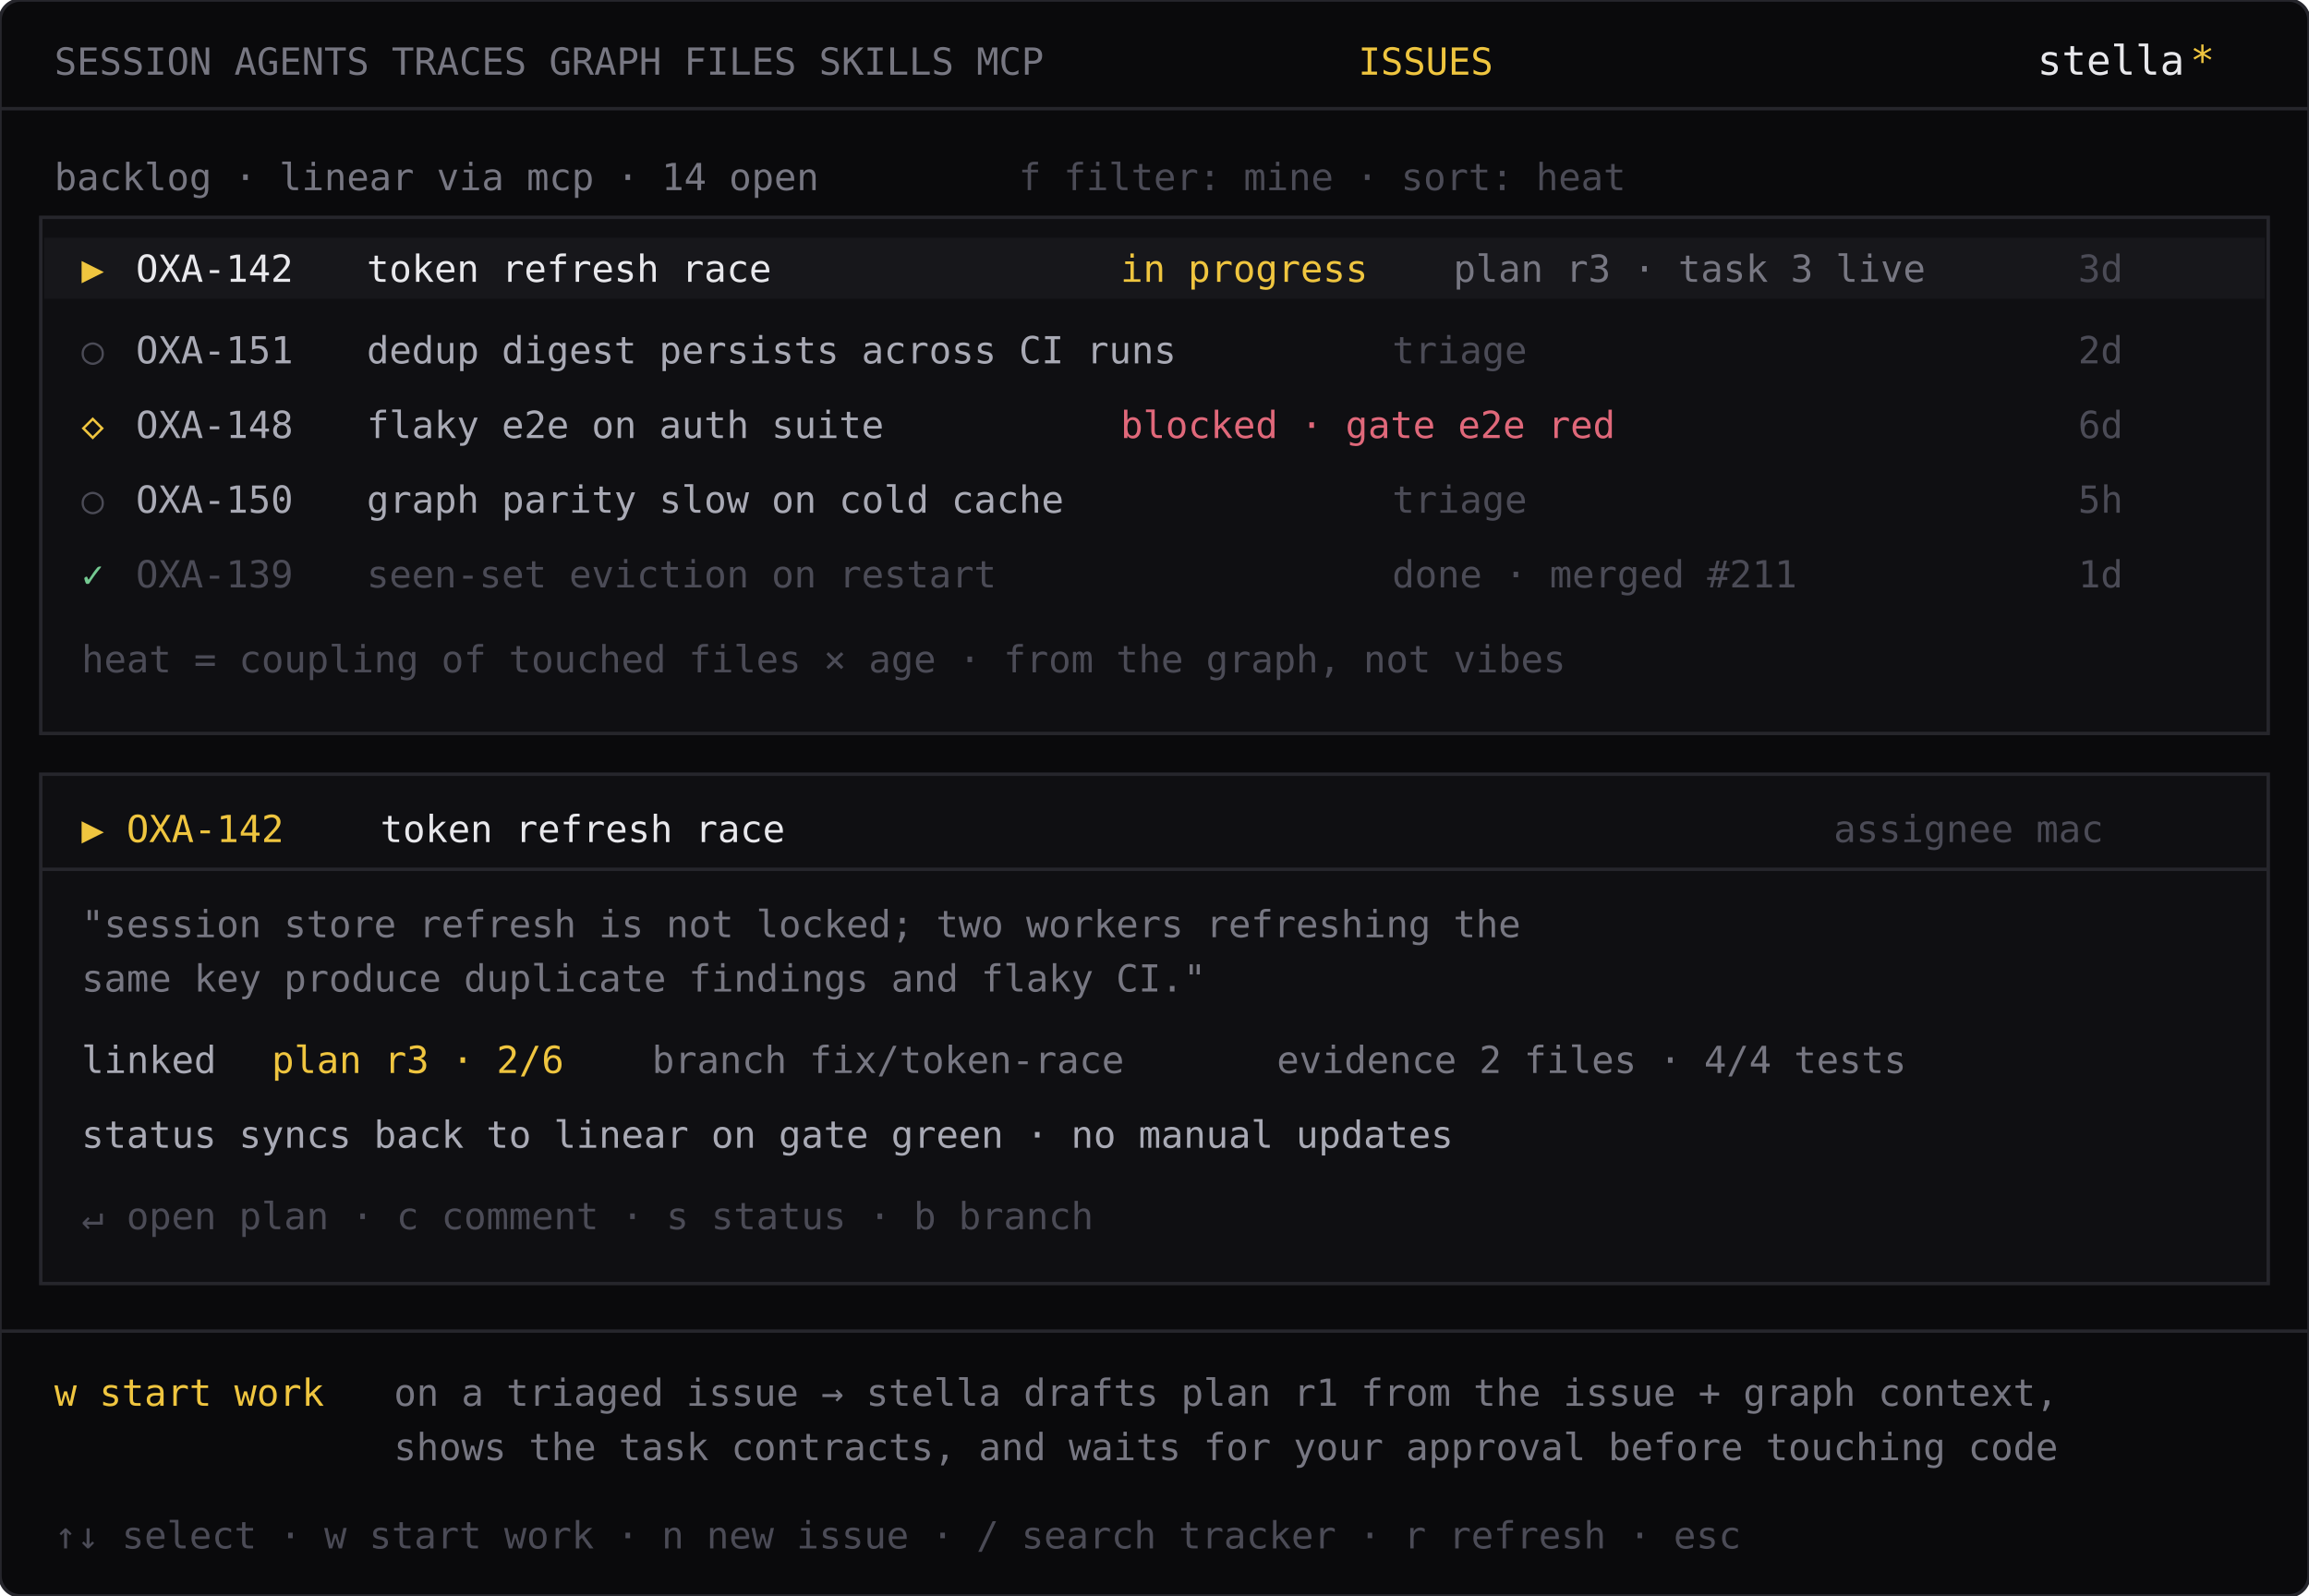
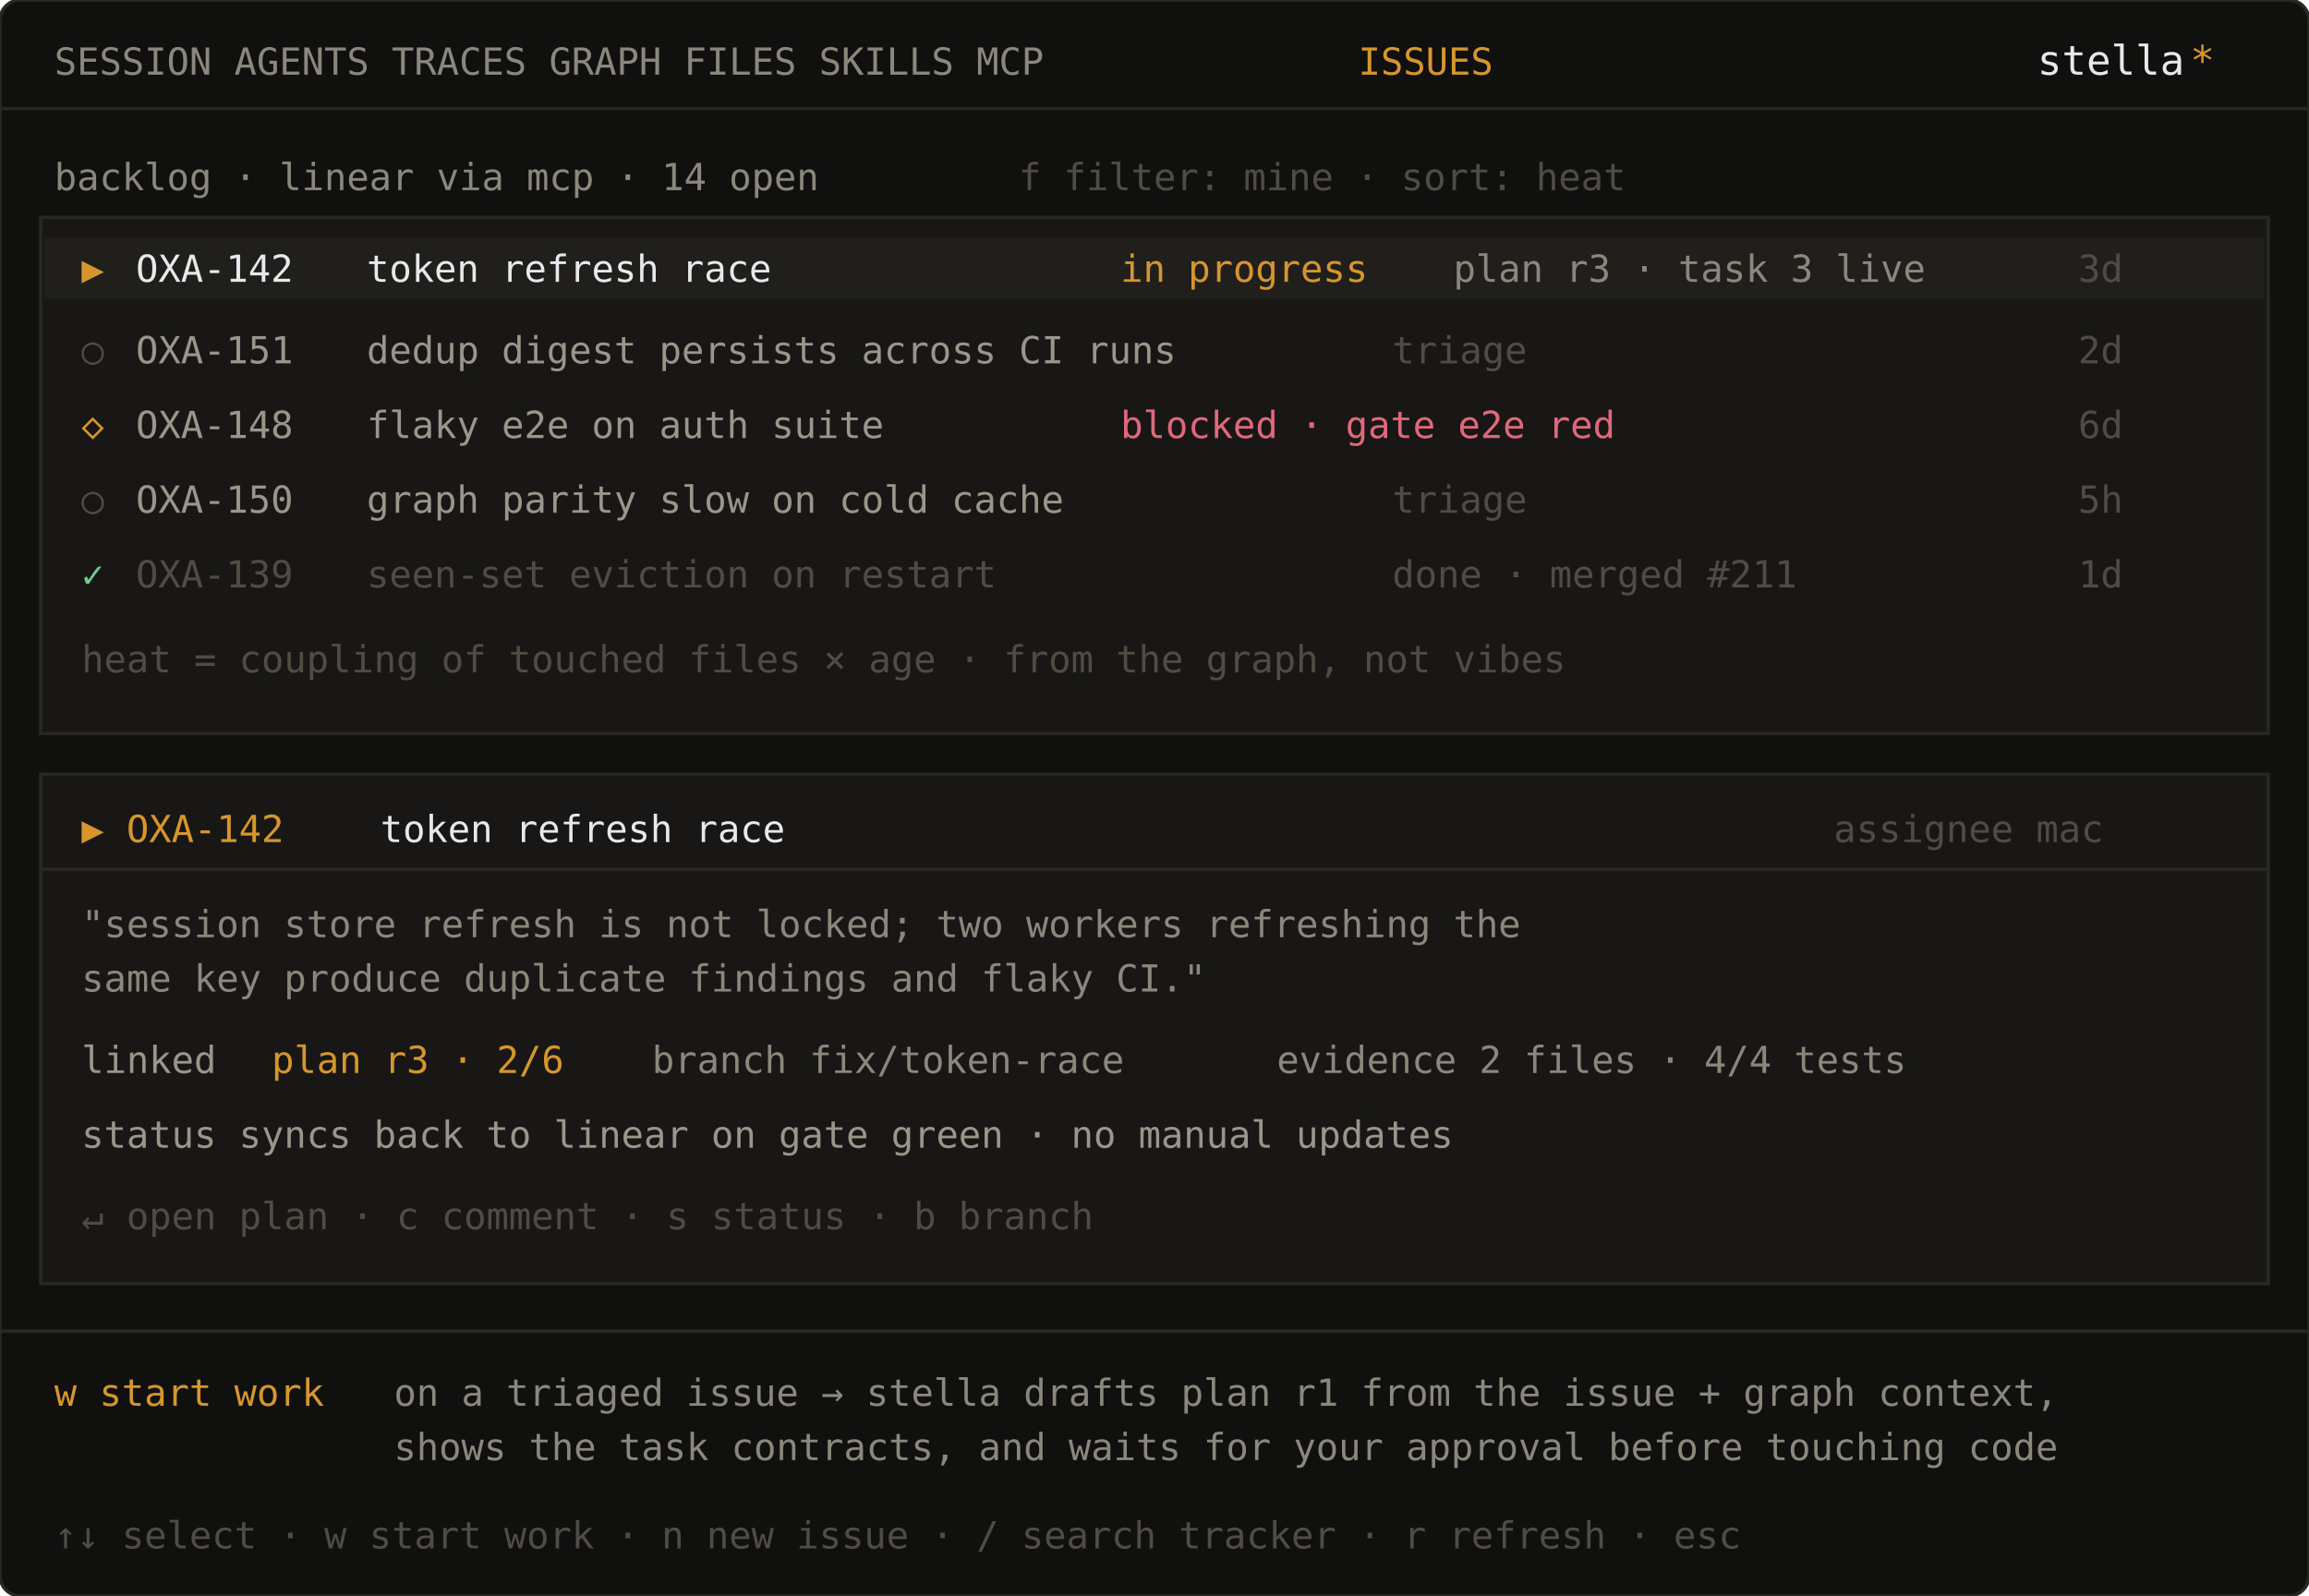
<svg xmlns="http://www.w3.org/2000/svg" viewBox="0 0 680 470" width="680" height="470" font-family="DejaVu Sans Mono, JetBrains Mono, monospace">
-   <rect x="0" y="0" width="680" height="470" rx="6" fill="#0A0A0C" stroke="#26262C" stroke-width="1" />
-   <text x="16" y="22" font-size="11" fill="#777782">SESSION  AGENTS  TRACES  GRAPH  FILES  SKILLS  MCP</text>
-   <text x="400" y="22" font-size="11" fill="#EFC53F" font-weight="500">ISSUES</text>
+   <rect x="0" y="0" width="680" height="470" rx="6" fill="#10100F" stroke="#292722" stroke-width="1" />
+   <text x="16" y="22" font-size="11" fill="#8C877C">SESSION  AGENTS  TRACES  GRAPH  FILES  SKILLS  MCP</text>
+   <text x="400" y="22" font-size="11" fill="#D6962C" font-weight="500">ISSUES</text>
  <text x="600" y="22" font-size="12" fill="#E8E8EC" font-weight="500">stella</text>
-   <text x="645" y="22" font-size="12" fill="#EFC53F" font-weight="500">*</text>
-   <line x1="0" y1="32" x2="680" y2="32" stroke="#26262C" stroke-width="1" />
-   <text x="16" y="56" font-size="11" fill="#777782">backlog · linear via mcp · 14 open</text>
-   <text x="300" y="56" font-size="11" fill="#4B4B56">f filter: mine · sort: heat</text>
-   <rect x="12" y="64" width="656" height="152" fill="#0F0F12" stroke="#26262C" stroke-width="1" />
-   <rect x="13" y="70" width="654" height="18" fill="#17171B" />
-   <text x="24" y="83" font-size="11" fill="#EFC53F">▶</text>
+   <text x="645" y="22" font-size="12" fill="#D6962C" font-weight="500">*</text>
+   <line x1="0" y1="32" x2="680" y2="32" stroke="#292722" stroke-width="1" />
+   <text x="16" y="56" font-size="11" fill="#8C877C">backlog · linear via mcp · 14 open</text>
+   <text x="300" y="56" font-size="11" fill="#504C44">f filter: mine · sort: heat</text>
+   <rect x="12" y="64" width="656" height="152" fill="#181715" stroke="#292722" stroke-width="1" />
+   <rect x="13" y="70" width="654" height="18" fill="#201F1C" />
+   <text x="24" y="83" font-size="11" fill="#D6962C">▶</text>
  <text x="40" y="83" font-size="11" fill="#E8E8EC">OXA-142</text>
  <text x="108" y="83" font-size="11" fill="#E8E8EC">token refresh race</text>
-   <text x="330" y="83" font-size="11" fill="#EFC53F">in progress</text>
-   <text x="428" y="83" font-size="11" fill="#777782">plan r3 · task 3 live</text>
-   <text x="612" y="83" font-size="11" fill="#4B4B56">3d</text>
-   <text x="24" y="107" font-size="11" fill="#4B4B56">○</text>
-   <text x="40" y="107" font-size="11" fill="#A9AAB5">OXA-151</text>
-   <text x="108" y="107" font-size="11" fill="#A9AAB5">dedup digest persists across CI runs</text>
-   <text x="410" y="107" font-size="11" fill="#4B4B56">triage</text>
-   <text x="612" y="107" font-size="11" fill="#4B4B56">2d</text>
-   <text x="24" y="129" font-size="11" fill="#EFC53F">◇</text>
-   <text x="40" y="129" font-size="11" fill="#A9AAB5">OXA-148</text>
-   <text x="108" y="129" font-size="11" fill="#A9AAB5">flaky e2e on auth suite</text>
+   <text x="330" y="83" font-size="11" fill="#D6962C">in progress</text>
+   <text x="428" y="83" font-size="11" fill="#8C877C">plan r3 · task 3 live</text>
+   <text x="612" y="83" font-size="11" fill="#504C44">3d</text>
+   <text x="24" y="107" font-size="11" fill="#504C44">○</text>
+   <text x="40" y="107" font-size="11" fill="#9B958A">OXA-151</text>
+   <text x="108" y="107" font-size="11" fill="#9B958A">dedup digest persists across CI runs</text>
+   <text x="410" y="107" font-size="11" fill="#504C44">triage</text>
+   <text x="612" y="107" font-size="11" fill="#504C44">2d</text>
+   <text x="24" y="129" font-size="11" fill="#D6962C">◇</text>
+   <text x="40" y="129" font-size="11" fill="#9B958A">OXA-148</text>
+   <text x="108" y="129" font-size="11" fill="#9B958A">flaky e2e on auth suite</text>
  <text x="330" y="129" font-size="11" fill="#E0687A">blocked · gate e2e red</text>
-   <text x="612" y="129" font-size="11" fill="#4B4B56">6d</text>
-   <text x="24" y="151" font-size="11" fill="#4B4B56">○</text>
-   <text x="40" y="151" font-size="11" fill="#A9AAB5">OXA-150</text>
-   <text x="108" y="151" font-size="11" fill="#A9AAB5">graph parity slow on cold cache</text>
-   <text x="410" y="151" font-size="11" fill="#4B4B56">triage</text>
-   <text x="612" y="151" font-size="11" fill="#4B4B56">5h</text>
+   <text x="612" y="129" font-size="11" fill="#504C44">6d</text>
+   <text x="24" y="151" font-size="11" fill="#504C44">○</text>
+   <text x="40" y="151" font-size="11" fill="#9B958A">OXA-150</text>
+   <text x="108" y="151" font-size="11" fill="#9B958A">graph parity slow on cold cache</text>
+   <text x="410" y="151" font-size="11" fill="#504C44">triage</text>
+   <text x="612" y="151" font-size="11" fill="#504C44">5h</text>
  <text x="24" y="173" font-size="11" fill="#74C991">✓</text>
-   <text x="40" y="173" font-size="11" fill="#4B4B56">OXA-139</text>
-   <text x="108" y="173" font-size="11" fill="#4B4B56">seen-set eviction on restart</text>
-   <text x="410" y="173" font-size="11" fill="#4B4B56">done · merged #211</text>
-   <text x="612" y="173" font-size="11" fill="#4B4B56">1d</text>
-   <text x="24" y="198" font-size="11" fill="#4B4B56">heat = coupling of touched files × age · from the graph, not vibes</text>
-   <rect x="12" y="228" width="656" height="150" fill="#0F0F12" stroke="#26262C" stroke-width="1" />
-   <text x="24" y="248" font-size="11" fill="#EFC53F">▶ OXA-142</text>
+   <text x="40" y="173" font-size="11" fill="#504C44">OXA-139</text>
+   <text x="108" y="173" font-size="11" fill="#504C44">seen-set eviction on restart</text>
+   <text x="410" y="173" font-size="11" fill="#504C44">done · merged #211</text>
+   <text x="612" y="173" font-size="11" fill="#504C44">1d</text>
+   <text x="24" y="198" font-size="11" fill="#504C44">heat = coupling of touched files × age · from the graph, not vibes</text>
+   <rect x="12" y="228" width="656" height="150" fill="#181715" stroke="#292722" stroke-width="1" />
+   <text x="24" y="248" font-size="11" fill="#D6962C">▶ OXA-142</text>
  <text x="112" y="248" font-size="11" fill="#E8E8EC">token refresh race</text>
-   <text x="540" y="248" font-size="11" fill="#4B4B56">assignee mac</text>
-   <line x1="12" y1="256" x2="668" y2="256" stroke="#26262C" stroke-width="1" />
-   <text x="24" y="276" font-size="11" fill="#777782">"session store refresh is not locked; two workers refreshing the</text>
-   <text x="24" y="292" font-size="11" fill="#777782">same key produce duplicate findings and flaky CI."</text>
-   <text x="24" y="316" font-size="11" fill="#A9AAB5">linked</text>
-   <text x="80" y="316" font-size="11" fill="#EFC53F">plan r3 · 2/6</text>
-   <text x="192" y="316" font-size="11" fill="#777782">branch fix/token-race</text>
-   <text x="376" y="316" font-size="11" fill="#777782">evidence 2 files · 4/4 tests</text>
-   <text x="24" y="338" font-size="11" fill="#A9AAB5">status syncs back to linear on gate green · no manual updates</text>
-   <text x="24" y="362" font-size="11" fill="#4B4B56">↵ open plan · c comment · s status · b branch</text>
-   <line x1="0" y1="392" x2="680" y2="392" stroke="#26262C" stroke-width="1" />
-   <text x="16" y="414" font-size="11" fill="#EFC53F">w start work</text>
-   <text x="116" y="414" font-size="11" fill="#777782">on a triaged issue → stella drafts plan r1 from the issue + graph context,</text>
-   <text x="116" y="430" font-size="11" fill="#777782">shows the task contracts, and waits for your approval before touching code</text>
-   <text x="16" y="456" font-size="11" fill="#4B4B56">↑↓ select · w start work · n new issue · / search tracker · r refresh · esc</text>
+   <text x="540" y="248" font-size="11" fill="#504C44">assignee mac</text>
+   <line x1="12" y1="256" x2="668" y2="256" stroke="#292722" stroke-width="1" />
+   <text x="24" y="276" font-size="11" fill="#8C877C">"session store refresh is not locked; two workers refreshing the</text>
+   <text x="24" y="292" font-size="11" fill="#8C877C">same key produce duplicate findings and flaky CI."</text>
+   <text x="24" y="316" font-size="11" fill="#9B958A">linked</text>
+   <text x="80" y="316" font-size="11" fill="#D6962C">plan r3 · 2/6</text>
+   <text x="192" y="316" font-size="11" fill="#8C877C">branch fix/token-race</text>
+   <text x="376" y="316" font-size="11" fill="#8C877C">evidence 2 files · 4/4 tests</text>
+   <text x="24" y="338" font-size="11" fill="#9B958A">status syncs back to linear on gate green · no manual updates</text>
+   <text x="24" y="362" font-size="11" fill="#504C44">↵ open plan · c comment · s status · b branch</text>
+   <line x1="0" y1="392" x2="680" y2="392" stroke="#292722" stroke-width="1" />
+   <text x="16" y="414" font-size="11" fill="#D6962C">w start work</text>
+   <text x="116" y="414" font-size="11" fill="#8C877C">on a triaged issue → stella drafts plan r1 from the issue + graph context,</text>
+   <text x="116" y="430" font-size="11" fill="#8C877C">shows the task contracts, and waits for your approval before touching code</text>
+   <text x="16" y="456" font-size="11" fill="#504C44">↑↓ select · w start work · n new issue · / search tracker · r refresh · esc</text>
</svg>
